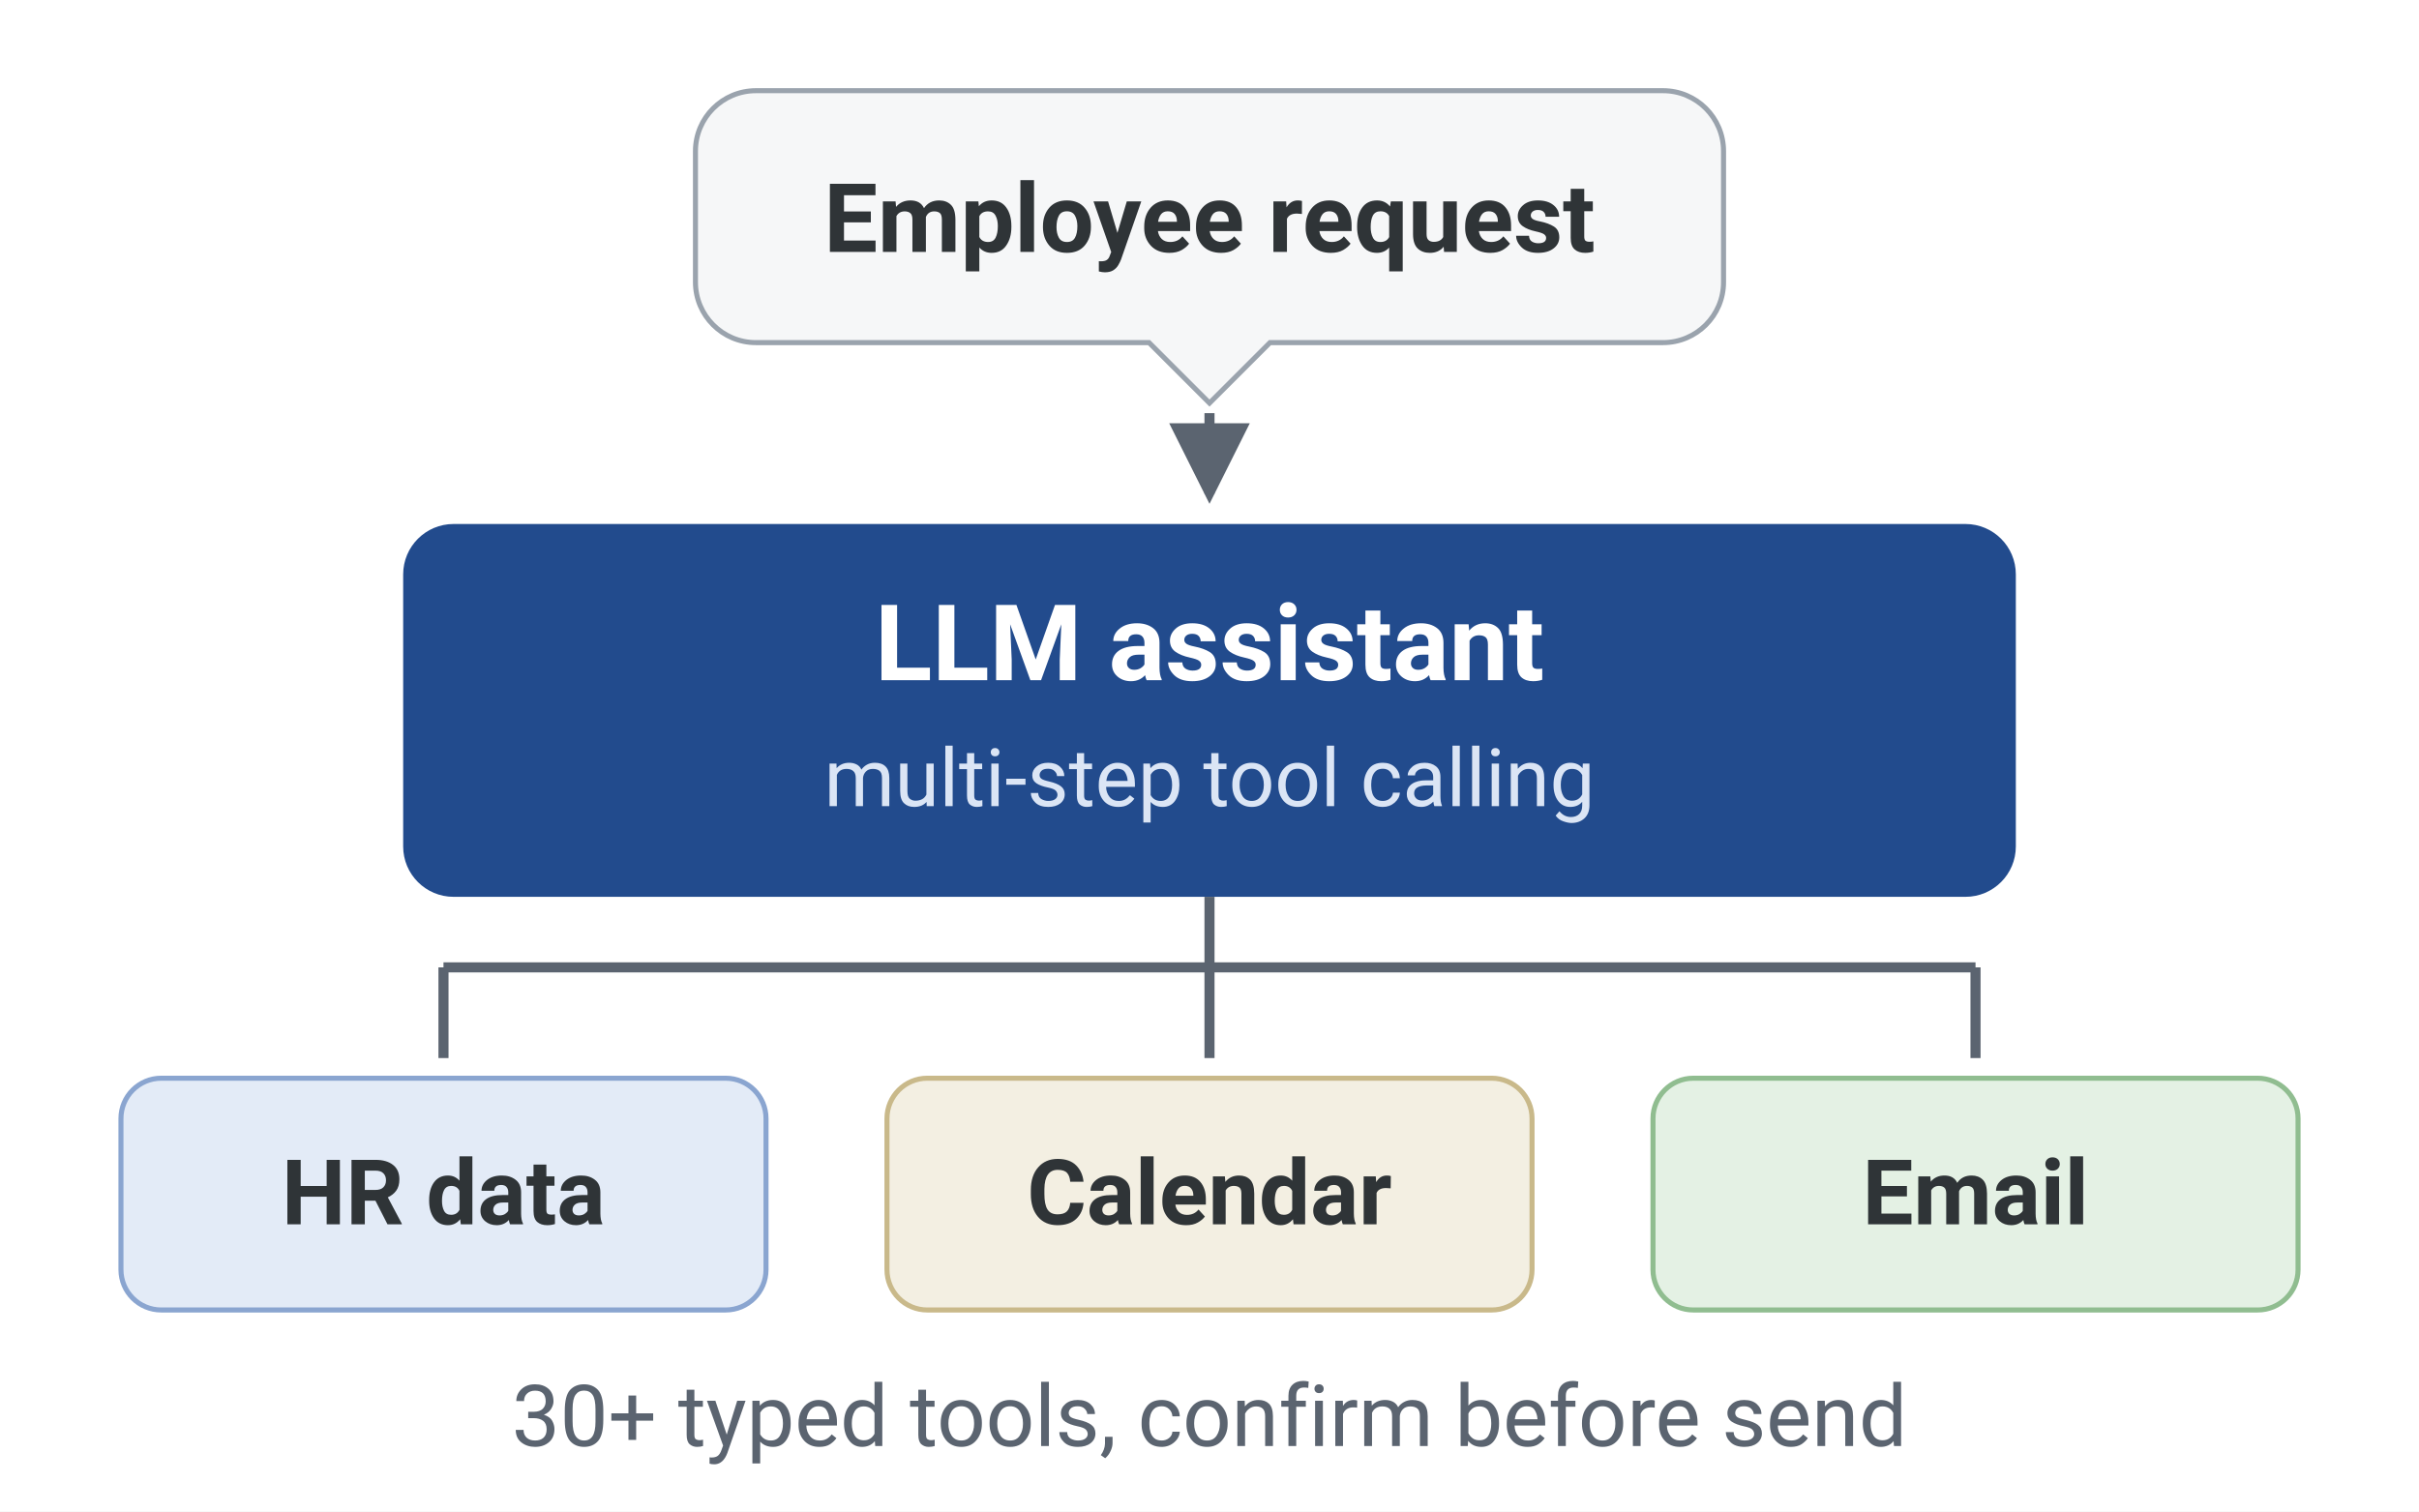
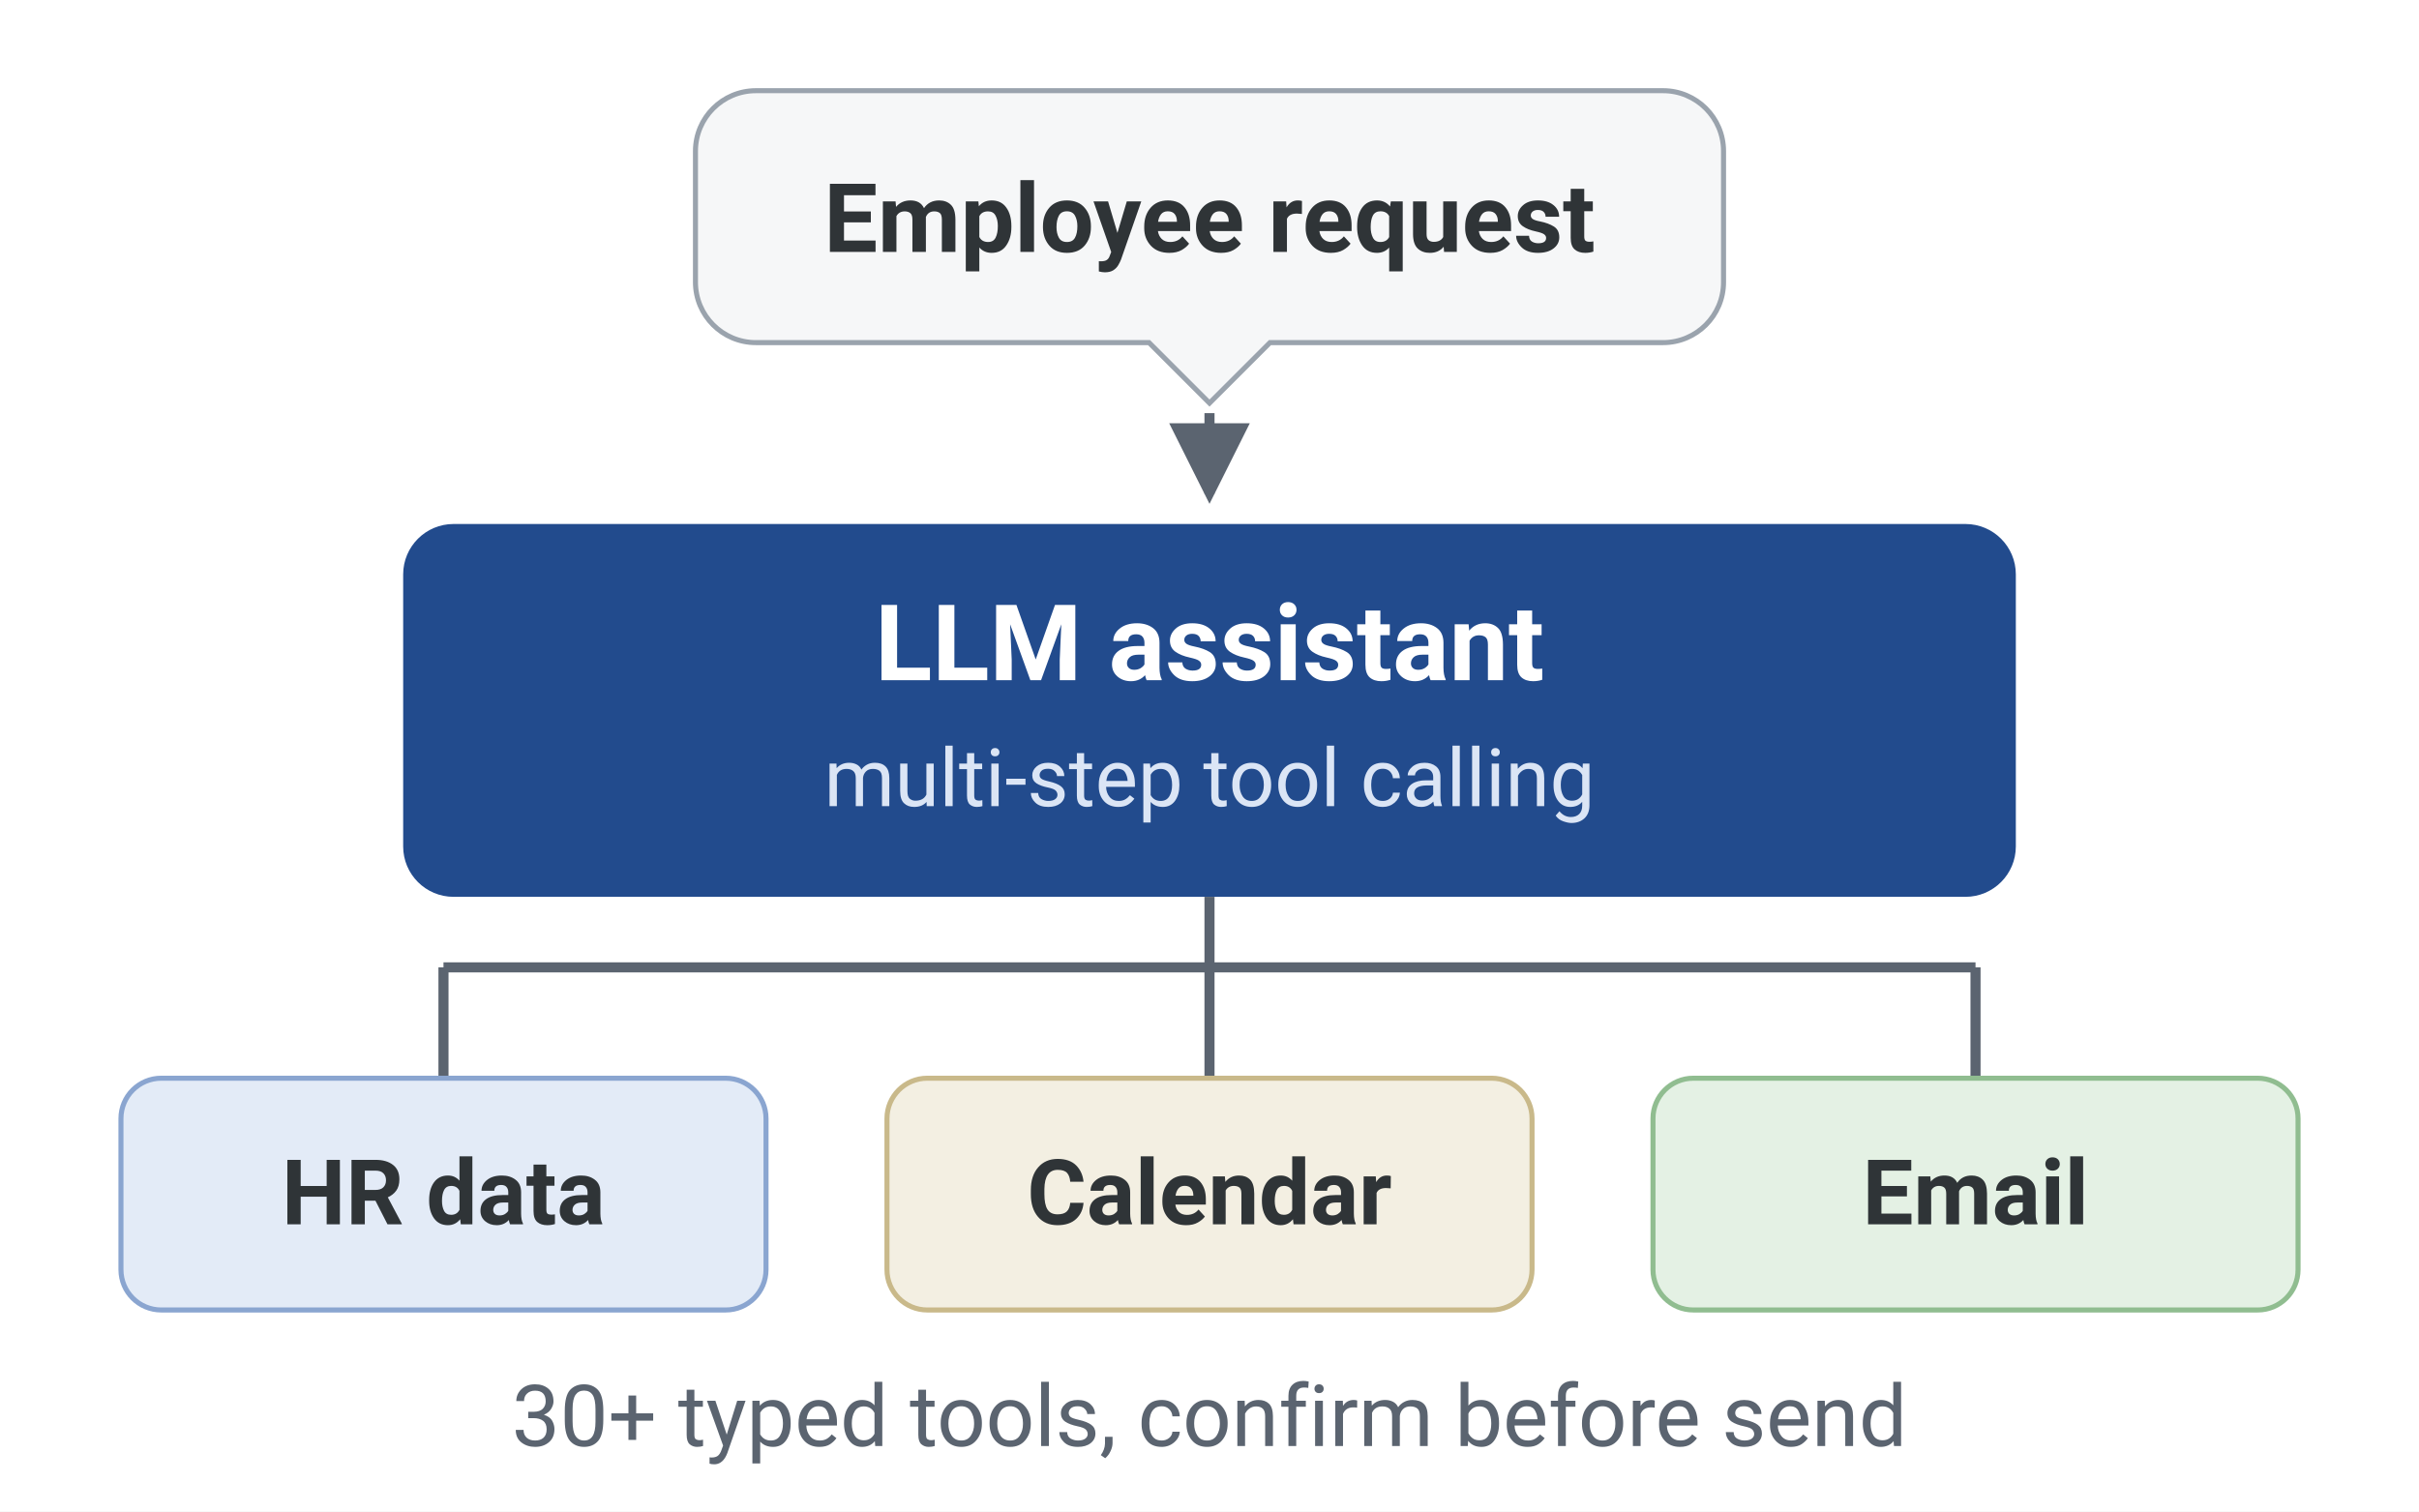
<svg xmlns="http://www.w3.org/2000/svg" viewBox="0 0 480 300" font-family="-apple-system,BlinkMacSystemFont,'Segoe UI',Roboto,Arial,sans-serif" text-anchor="middle">
  <defs>
    <marker id="a" markerWidth="9" markerHeight="9" refX="7" refY="4" orient="auto">
      <path d="M0 0 8 4 0 8Z" fill="#5b6470" />
    </marker>
  </defs>
  <rect width="480" height="300" fill="#fff" />
  <path d="M150 18h180a12 12 0 0 1 12 12v26a12 12 0 0 1-12 12H252l-12 12-12-12h-78a12 12 0 0 1-12-12V30a12 12 0 0 1 12-12Z" fill="#f6f7f8" stroke="#9aa3ad" />
  <text x="240" y="50" font-size="19" font-weight="600" fill="#2f3437">Employee request</text>
  <path d="M240 82v16" stroke="#5b6470" stroke-width="2" marker-end="url(#a)" />
  <rect x="80" y="104" width="320" height="74" rx="10" fill="#224b8d" />
  <text x="240" y="135" font-size="21" font-weight="600" fill="#fff">LLM assistant</text>
  <text x="240" y="160" font-size="16" fill="#dbe5f5">multi-step tool calling</text>
-   <path d="M240 178v14M88 192h304M88 192v18M240 192v18M392 192v18" fill="none" stroke="#5b6470" stroke-width="2" />
+   <path d="M240 178v14M88 192h304M88 192v22M240 192v22M392 192v22" fill="none" stroke="#5b6470" stroke-width="2" />
  <g font-size="18" font-weight="600" fill="#2f3437">
    <rect x="24" y="214" width="128" height="46" rx="8" fill="#e3ebf7" stroke="#8aa5d0" />
    <text x="88" y="243">HR data</text>
    <rect x="176" y="214" width="128" height="46" rx="8" fill="#f3efe2" stroke="#c9b98a" />
    <text x="240" y="243">Calendar</text>
    <rect x="328" y="214" width="128" height="46" rx="8" fill="#e4f1e4" stroke="#90bd90" />
    <text x="392" y="243">Email</text>
  </g>
  <text x="240" y="287" font-size="17" fill="#5b6470">30+ typed tools, confirm before send</text>
</svg>
